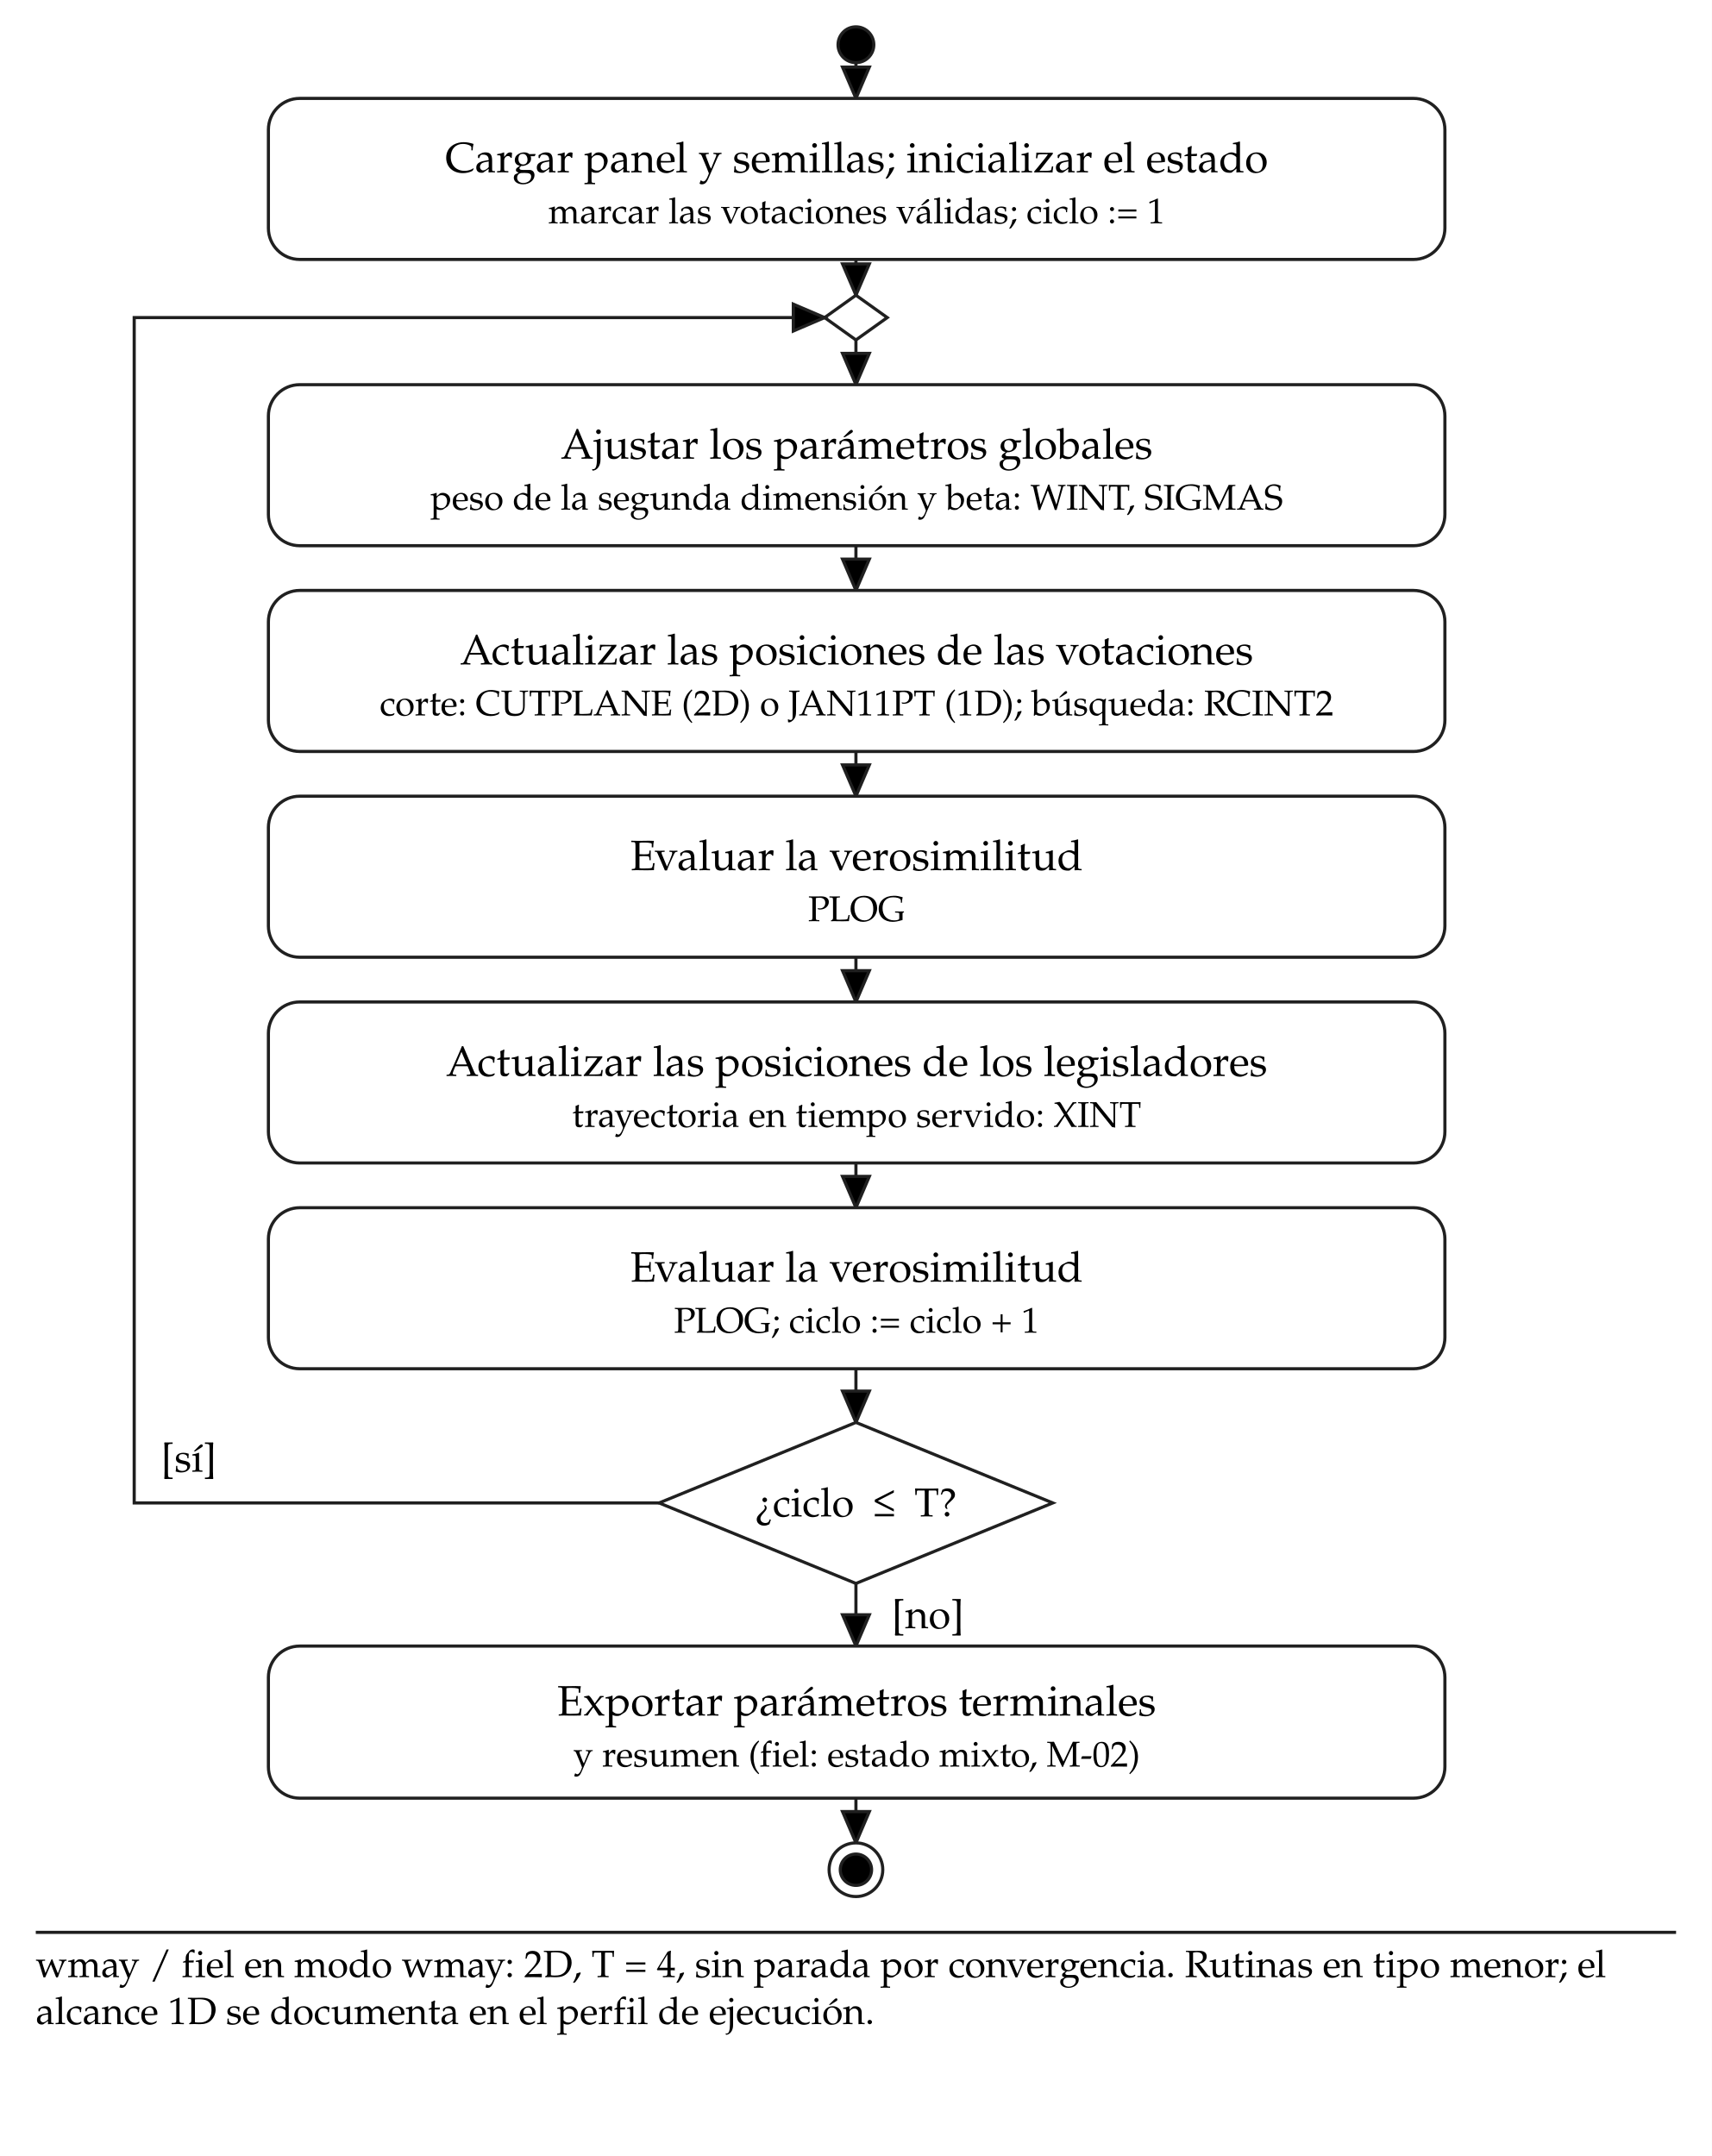
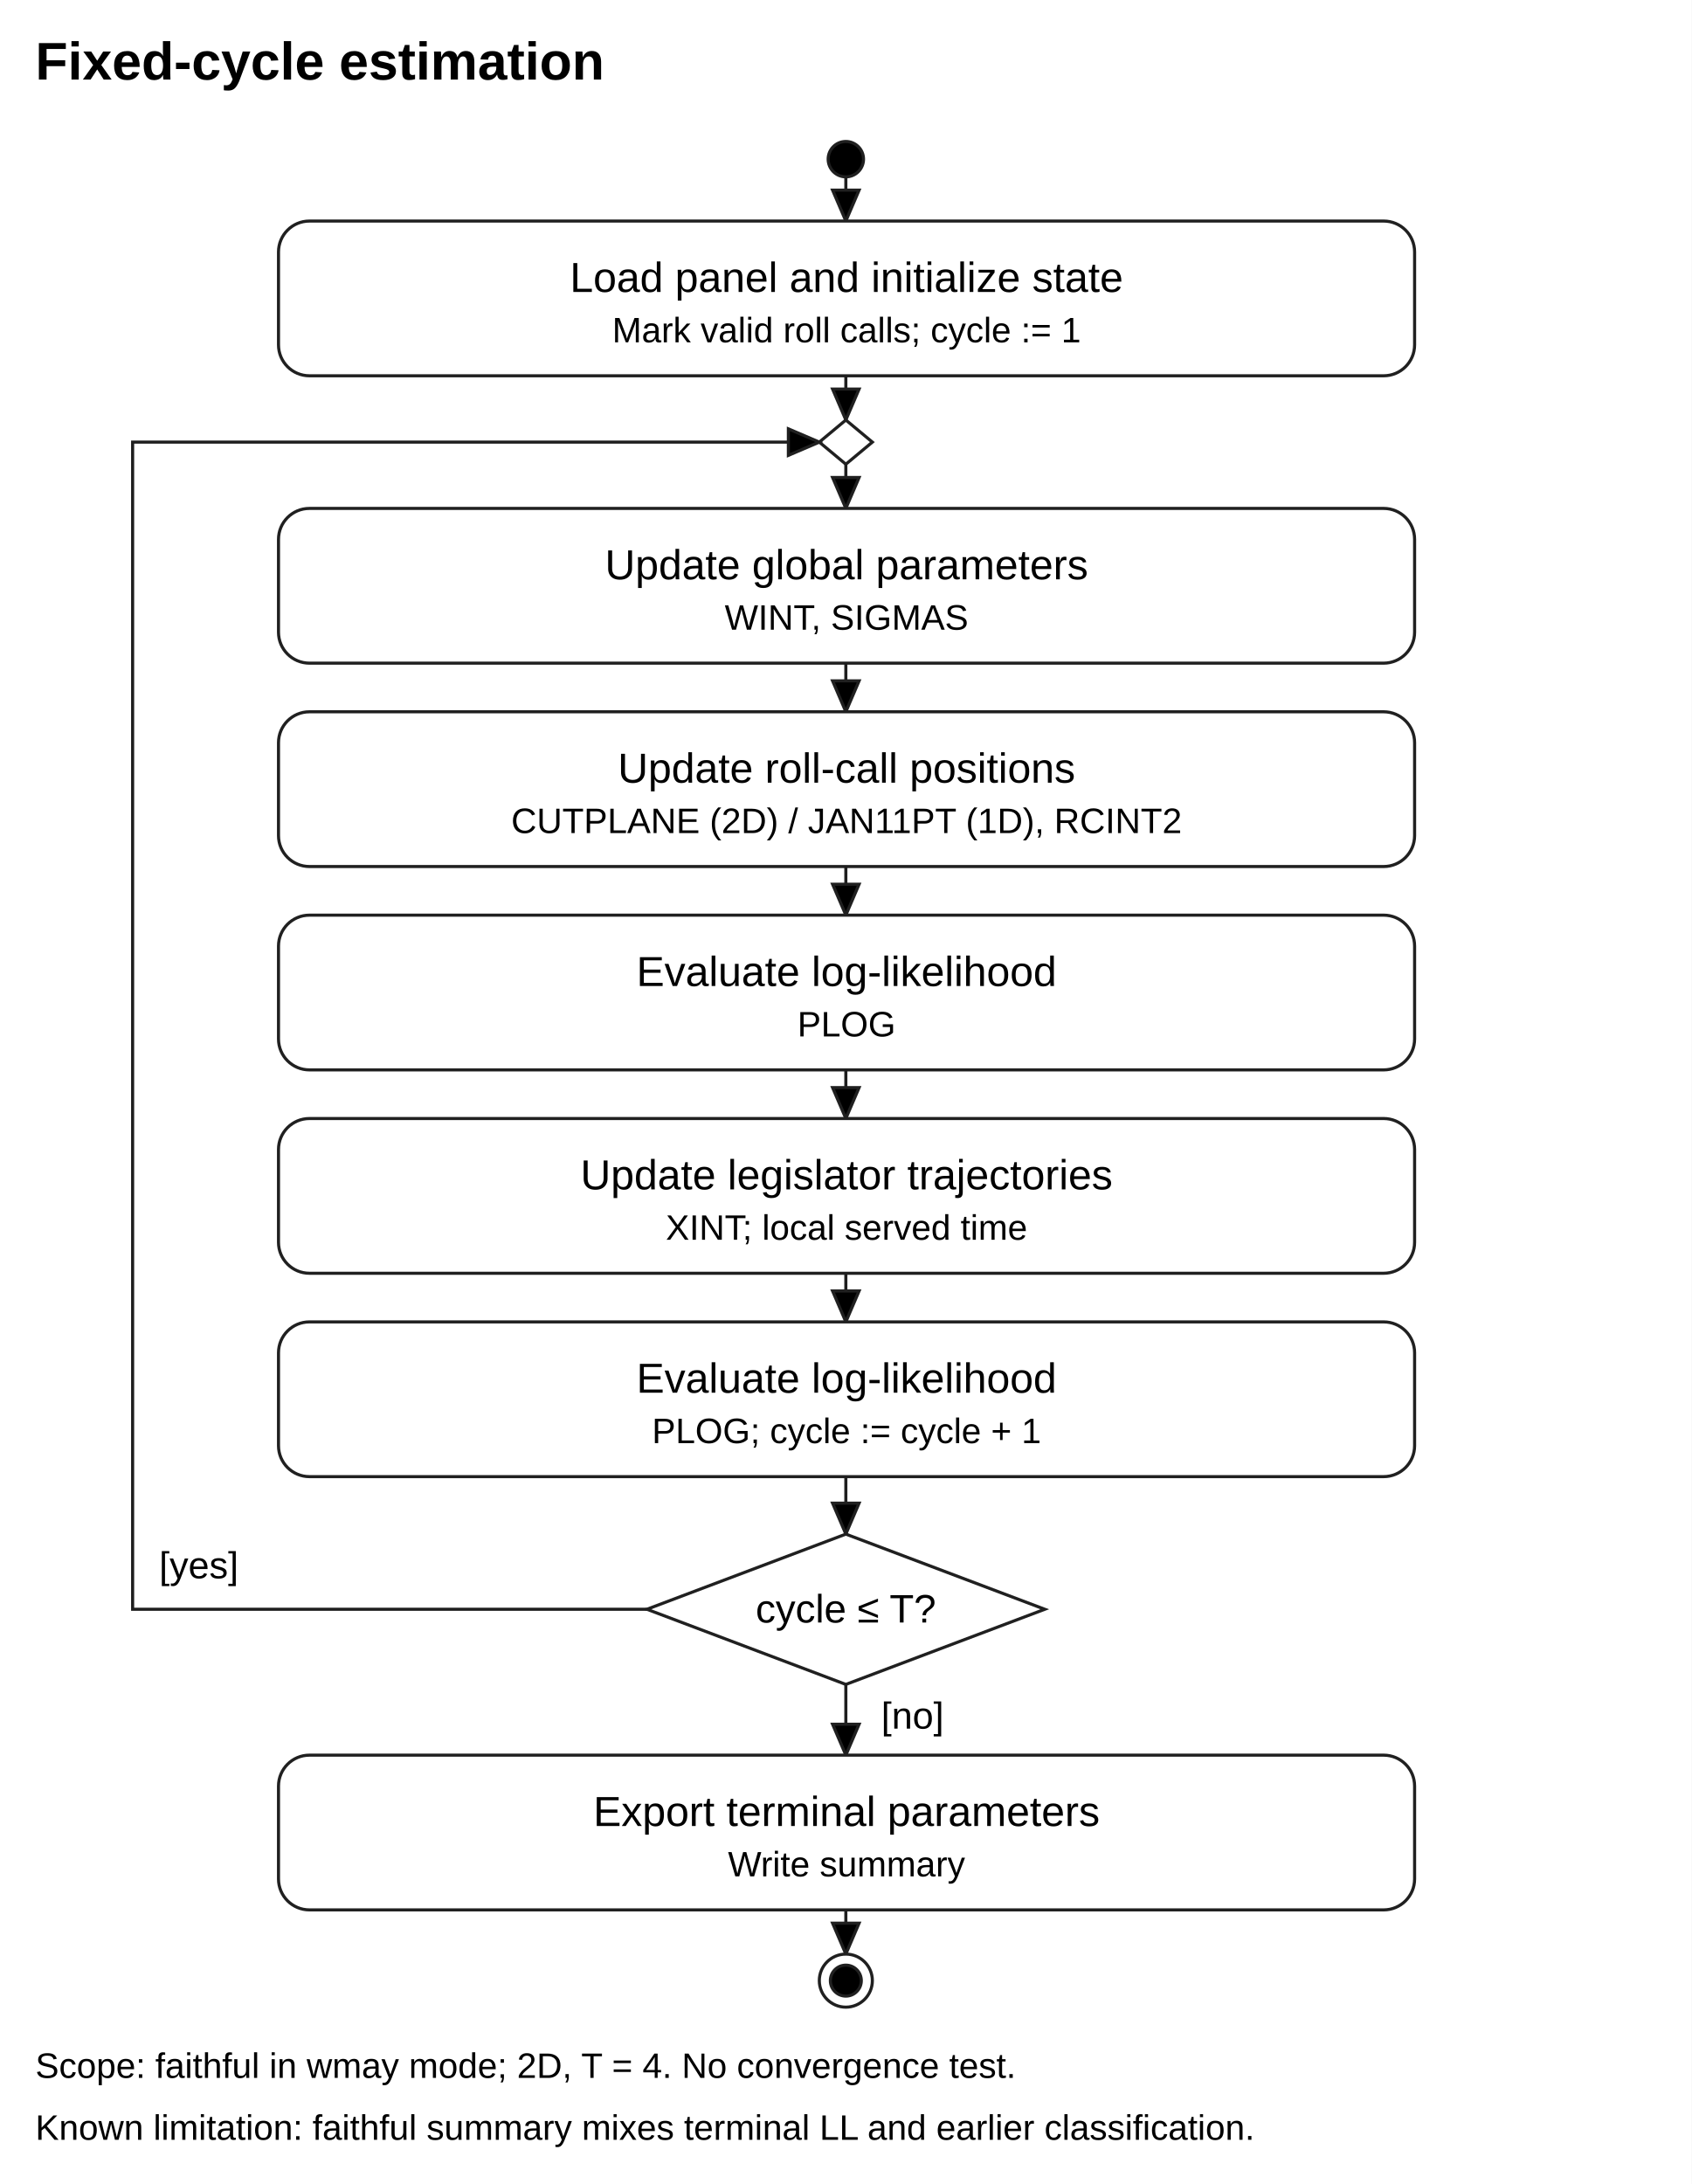
- <svg xmlns="http://www.w3.org/2000/svg" width="135mm" height="170.039mm" viewBox="0 0 382.677 482">
+ <svg xmlns="http://www.w3.org/2000/svg" width="135mm" height="174.272mm" viewBox="0 0 382.677 494">
  <rect width="100%" height="100%" fill="white" />
-   <ellipse cx="191.339" cy="10.0" rx="4.0" ry="4.0" fill="black" stroke="#202020" stroke-width=".7" />
-   <polyline points="191.339,14 191.339,22" fill="none" stroke="rgb(30,30,30)" stroke-width="0.7" />
-   <polygon points="194.339,15.0 191.339,22 188.339,15.0" fill="black" stroke="#202020" stroke-width=".7" />
-   <rect x="60" y="22" width="263" height="36" rx="7" fill="white" stroke="#202020" stroke-width=".7" />
-   <text x="191.50" y="38.52" font-family="'Palatino Linotype', Palatino, 'Book Antiqua', serif" font-size="9.5" font-weight="400" text-anchor="middle">Cargar panel y semillas; inicializar el estado</text>
-   <text x="191.50" y="49.92" font-family="'Palatino Linotype', Palatino, 'Book Antiqua', serif" font-size="8" font-weight="400" text-anchor="middle">marcar las votaciones válidas; ciclo := 1</text>
-   <polyline points="191.339,58 191.339,66" fill="none" stroke="rgb(30,30,30)" stroke-width="0.7" />
-   <polygon points="194.339,59.0 191.339,66 188.339,59.0" fill="black" stroke="#202020" stroke-width=".7" />
-   <polygon points="191.339,66 198.339,71 191.339,76 184.339,71" fill="white" stroke="#202020" stroke-width=".7" />
-   <polyline points="191.339,76 191.339,86" fill="none" stroke="rgb(30,30,30)" stroke-width="0.7" />
-   <polygon points="194.339,79.0 191.339,86 188.339,79.0" fill="black" stroke="#202020" stroke-width=".7" />
-   <rect x="60" y="86" width="263" height="36" rx="7" fill="white" stroke="#202020" stroke-width=".7" />
-   <text x="191.50" y="102.53" font-family="'Palatino Linotype', Palatino, 'Book Antiqua', serif" font-size="9.5" font-weight="400" text-anchor="middle">Ajustar los parámetros globales</text>
-   <text x="191.50" y="113.93" font-family="'Palatino Linotype', Palatino, 'Book Antiqua', serif" font-size="8" font-weight="400" text-anchor="middle">peso de la segunda dimensión y beta: WINT, SIGMAS</text>
-   <polyline points="191.339,122 191.339,132" fill="none" stroke="rgb(30,30,30)" stroke-width="0.7" />
-   <polygon points="194.339,125.0 191.339,132 188.339,125.0" fill="black" stroke="#202020" stroke-width=".7" />
-   <rect x="60" y="132" width="263" height="36" rx="7" fill="white" stroke="#202020" stroke-width=".7" />
-   <text x="191.50" y="148.53" font-family="'Palatino Linotype', Palatino, 'Book Antiqua', serif" font-size="9.5" font-weight="400" text-anchor="middle">Actualizar las posiciones de las votaciones</text>
-   <text x="191.50" y="159.93" font-family="'Palatino Linotype', Palatino, 'Book Antiqua', serif" font-size="8" font-weight="400" text-anchor="middle">corte: CUTPLANE (2D) o JAN11PT (1D); búsqueda: RCINT2</text>
-   <polyline points="191.339,168 191.339,178" fill="none" stroke="rgb(30,30,30)" stroke-width="0.7" />
-   <polygon points="194.339,171.0 191.339,178 188.339,171.0" fill="black" stroke="#202020" stroke-width=".7" />
-   <rect x="60" y="178" width="263" height="36" rx="7" fill="white" stroke="#202020" stroke-width=".7" />
-   <text x="191.50" y="194.53" font-family="'Palatino Linotype', Palatino, 'Book Antiqua', serif" font-size="9.5" font-weight="400" text-anchor="middle">Evaluar la verosimilitud</text>
-   <text x="191.50" y="205.93" font-family="'Palatino Linotype', Palatino, 'Book Antiqua', serif" font-size="8" font-weight="400" text-anchor="middle">PLOG</text>
-   <polyline points="191.339,214 191.339,224" fill="none" stroke="rgb(30,30,30)" stroke-width="0.7" />
-   <polygon points="194.339,217.0 191.339,224 188.339,217.0" fill="black" stroke="#202020" stroke-width=".7" />
-   <rect x="60" y="224" width="263" height="36" rx="7" fill="white" stroke="#202020" stroke-width=".7" />
-   <text x="191.50" y="240.53" font-family="'Palatino Linotype', Palatino, 'Book Antiqua', serif" font-size="9.5" font-weight="400" text-anchor="middle">Actualizar las posiciones de los legisladores</text>
-   <text x="191.50" y="251.93" font-family="'Palatino Linotype', Palatino, 'Book Antiqua', serif" font-size="8" font-weight="400" text-anchor="middle">trayectoria en tiempo servido: XINT</text>
-   <polyline points="191.339,260 191.339,270" fill="none" stroke="rgb(30,30,30)" stroke-width="0.7" />
-   <polygon points="194.339,263.0 191.339,270 188.339,263.0" fill="black" stroke="#202020" stroke-width=".7" />
-   <rect x="60" y="270" width="263" height="36" rx="7" fill="white" stroke="#202020" stroke-width=".7" />
-   <text x="191.50" y="286.52" font-family="'Palatino Linotype', Palatino, 'Book Antiqua', serif" font-size="9.5" font-weight="400" text-anchor="middle">Evaluar la verosimilitud</text>
-   <text x="191.50" y="297.92" font-family="'Palatino Linotype', Palatino, 'Book Antiqua', serif" font-size="8" font-weight="400" text-anchor="middle">PLOG; ciclo := ciclo + 1</text>
-   <polyline points="191.339,306 191.339,318" fill="none" stroke="rgb(30,30,30)" stroke-width="0.7" />
-   <polygon points="194.339,311.0 191.339,318 188.339,311.0" fill="black" stroke="#202020" stroke-width=".7" />
-   <polygon points="191.339,318 235.339,336 191.339,354 147.339,336" fill="white" stroke="#202020" stroke-width=".7" />
-   <text x="191.34" y="339.00" font-family="'Palatino Linotype', Palatino, 'Book Antiqua', serif" font-size="9" font-weight="400" text-anchor="middle">¿ciclo ≤ T?</text>
-   <polyline points="147.339,336 30,336 30,71 184.339,71" fill="none" stroke="rgb(30,30,30)" stroke-width="0.7" />
-   <polygon points="177.339,68.0 184.339,71 177.339,74.0" fill="black" stroke="#202020" stroke-width=".7" />
-   <text x="36.00" y="329.00" font-family="'Palatino Linotype', Palatino, 'Book Antiqua', serif" font-size="9" font-weight="400" text-anchor="start">[sí]</text>
-   <polyline points="191.339,354 191.339,368" fill="none" stroke="rgb(30,30,30)" stroke-width="0.7" />
-   <polygon points="194.339,361.0 191.339,368 188.339,361.0" fill="black" stroke="#202020" stroke-width=".7" />
-   <text x="199.34" y="364.00" font-family="'Palatino Linotype', Palatino, 'Book Antiqua', serif" font-size="9" font-weight="400" text-anchor="start">[no]</text>
-   <rect x="60" y="368" width="263" height="34" rx="7" fill="white" stroke="#202020" stroke-width=".7" />
-   <text x="191.50" y="383.52" font-family="'Palatino Linotype', Palatino, 'Book Antiqua', serif" font-size="9.5" font-weight="400" text-anchor="middle">Exportar parámetros terminales</text>
-   <text x="191.50" y="394.92" font-family="'Palatino Linotype', Palatino, 'Book Antiqua', serif" font-size="8" font-weight="400" text-anchor="middle">y resumen (fiel: estado mixto, M-02)</text>
-   <polyline points="191.339,402 191.339,412" fill="none" stroke="rgb(30,30,30)" stroke-width="0.7" />
-   <polygon points="194.339,405.0 191.339,412 188.339,405.0" fill="black" stroke="#202020" stroke-width=".7" />
-   <ellipse cx="191.339" cy="418.0" rx="6.0" ry="6.0" fill="white" stroke="#202020" stroke-width=".7" />
-   <ellipse cx="191.339" cy="418.0" rx="3.5" ry="3.5" fill="black" stroke="#202020" stroke-width=".7" />
-   <polyline points="8,432 374.677,432" fill="none" stroke="rgb(30,30,30)" stroke-width="0.7" />
-   <text x="8.00" y="442.00" font-family="'Palatino Linotype', Palatino, 'Book Antiqua', serif" font-size="8.5" font-weight="400" text-anchor="start">wmay / fiel en modo wmay: 2D, T = 4, sin parada por convergencia. Rutinas en tipo menor; el</text>
-   <text x="8.00" y="452.50" font-family="'Palatino Linotype', Palatino, 'Book Antiqua', serif" font-size="8.5" font-weight="400" text-anchor="start">alcance 1D se documenta en el perfil de ejecución.</text>
+   <text x="8.00" y="18.00" font-family="'Segoe UI', Arial, sans-serif" font-size="12" font-weight="700" text-anchor="start">Fixed-cycle estimation</text>
+   <ellipse cx="191.339" cy="36.0" rx="4.0" ry="4.0" fill="black" stroke="#202020" stroke-width=".7" />
+   <polyline points="191.339,40 191.339,50" fill="none" stroke="rgb(30,30,30)" stroke-width="0.7" />
+   <polygon points="194.339,43.0 191.339,50 188.339,43.0" fill="black" stroke="#202020" stroke-width=".7" />
+   <rect x="63" y="50" width="257" height="35" rx="7" fill="white" stroke="#202020" stroke-width=".7" />
+   <text x="191.50" y="66.03" font-family="'Segoe UI', Arial, sans-serif" font-size="9.5" font-weight="400" text-anchor="middle">Load panel and initialize state</text>
+   <text x="191.50" y="77.43" font-family="'Segoe UI', Arial, sans-serif" font-size="8" font-weight="400" text-anchor="middle">Mark valid roll calls; cycle := 1</text>
+   <polyline points="191.339,85 191.339,95" fill="none" stroke="rgb(30,30,30)" stroke-width="0.7" />
+   <polygon points="194.339,88.0 191.339,95 188.339,88.0" fill="black" stroke="#202020" stroke-width=".7" />
+   <polygon points="191.339,95 197.339,100 191.339,105 185.339,100" fill="white" stroke="#202020" stroke-width=".7" />
+   <polyline points="191.339,105 191.339,115" fill="none" stroke="rgb(30,30,30)" stroke-width="0.7" />
+   <polygon points="194.339,108.0 191.339,115 188.339,108.0" fill="black" stroke="#202020" stroke-width=".7" />
+   <rect x="63" y="115" width="257" height="35" rx="7" fill="white" stroke="#202020" stroke-width=".7" />
+   <text x="191.50" y="131.03" font-family="'Segoe UI', Arial, sans-serif" font-size="9.5" font-weight="400" text-anchor="middle">Update global parameters</text>
+   <text x="191.50" y="142.43" font-family="'Segoe UI', Arial, sans-serif" font-size="8" font-weight="400" text-anchor="middle">WINT, SIGMAS</text>
+   <polyline points="191.339,150 191.339,161" fill="none" stroke="rgb(30,30,30)" stroke-width="0.7" />
+   <polygon points="194.339,154.0 191.339,161 188.339,154.0" fill="black" stroke="#202020" stroke-width=".7" />
+   <rect x="63" y="161" width="257" height="35" rx="7" fill="white" stroke="#202020" stroke-width=".7" />
+   <text x="191.50" y="177.03" font-family="'Segoe UI', Arial, sans-serif" font-size="9.5" font-weight="400" text-anchor="middle">Update roll-call positions</text>
+   <text x="191.50" y="188.43" font-family="'Segoe UI', Arial, sans-serif" font-size="8" font-weight="400" text-anchor="middle">CUTPLANE (2D) / JAN11PT (1D), RCINT2</text>
+   <polyline points="191.339,196 191.339,207" fill="none" stroke="rgb(30,30,30)" stroke-width="0.7" />
+   <polygon points="194.339,200.0 191.339,207 188.339,200.0" fill="black" stroke="#202020" stroke-width=".7" />
+   <rect x="63" y="207" width="257" height="35" rx="7" fill="white" stroke="#202020" stroke-width=".7" />
+   <text x="191.50" y="223.03" font-family="'Segoe UI', Arial, sans-serif" font-size="9.5" font-weight="400" text-anchor="middle">Evaluate log-likelihood</text>
+   <text x="191.50" y="234.43" font-family="'Segoe UI', Arial, sans-serif" font-size="8" font-weight="400" text-anchor="middle">PLOG</text>
+   <polyline points="191.339,242 191.339,253" fill="none" stroke="rgb(30,30,30)" stroke-width="0.7" />
+   <polygon points="194.339,246.0 191.339,253 188.339,246.0" fill="black" stroke="#202020" stroke-width=".7" />
+   <rect x="63" y="253" width="257" height="35" rx="7" fill="white" stroke="#202020" stroke-width=".7" />
+   <text x="191.50" y="269.02" font-family="'Segoe UI', Arial, sans-serif" font-size="9.5" font-weight="400" text-anchor="middle">Update legislator trajectories</text>
+   <text x="191.50" y="280.42" font-family="'Segoe UI', Arial, sans-serif" font-size="8" font-weight="400" text-anchor="middle">XINT; local served time</text>
+   <polyline points="191.339,288 191.339,299" fill="none" stroke="rgb(30,30,30)" stroke-width="0.7" />
+   <polygon points="194.339,292.0 191.339,299 188.339,292.0" fill="black" stroke="#202020" stroke-width=".7" />
+   <rect x="63" y="299" width="257" height="35" rx="7" fill="white" stroke="#202020" stroke-width=".7" />
+   <text x="191.50" y="315.02" font-family="'Segoe UI', Arial, sans-serif" font-size="9.5" font-weight="400" text-anchor="middle">Evaluate log-likelihood</text>
+   <text x="191.50" y="326.42" font-family="'Segoe UI', Arial, sans-serif" font-size="8" font-weight="400" text-anchor="middle">PLOG; cycle := cycle + 1</text>
+   <polyline points="191.339,334 191.339,347" fill="none" stroke="rgb(30,30,30)" stroke-width="0.7" />
+   <polygon points="194.339,340.0 191.339,347 188.339,340.0" fill="black" stroke="#202020" stroke-width=".7" />
+   <polygon points="191.339,347 236.339,364 191.339,381 146.339,364" fill="white" stroke="#202020" stroke-width=".7" />
+   <text x="191.34" y="367.00" font-family="'Segoe UI', Arial, sans-serif" font-size="9" font-weight="400" text-anchor="middle">cycle ≤ T?</text>
+   <polyline points="146.339,364 30,364 30,100 185.339,100" fill="none" stroke="rgb(30,30,30)" stroke-width="0.7" />
+   <polygon points="178.339,97.0 185.339,100 178.339,103.0" fill="black" stroke="#202020" stroke-width=".7" />
+   <text x="36.00" y="357.00" font-family="'Segoe UI', Arial, sans-serif" font-size="8.5" font-weight="400" text-anchor="start">[yes]</text>
+   <polyline points="191.339,381 191.339,397" fill="none" stroke="rgb(30,30,30)" stroke-width="0.7" />
+   <polygon points="194.339,390.0 191.339,397 188.339,390.0" fill="black" stroke="#202020" stroke-width=".7" />
+   <text x="199.34" y="391.00" font-family="'Segoe UI', Arial, sans-serif" font-size="8.5" font-weight="400" text-anchor="start">[no]</text>
+   <rect x="63" y="397" width="257" height="35" rx="7" fill="white" stroke="#202020" stroke-width=".7" />
+   <text x="191.50" y="413.02" font-family="'Segoe UI', Arial, sans-serif" font-size="9.5" font-weight="400" text-anchor="middle">Export terminal parameters</text>
+   <text x="191.50" y="424.42" font-family="'Segoe UI', Arial, sans-serif" font-size="8" font-weight="400" text-anchor="middle">Write summary</text>
+   <polyline points="191.339,432 191.339,442" fill="none" stroke="rgb(30,30,30)" stroke-width="0.7" />
+   <polygon points="194.339,435.0 191.339,442 188.339,435.0" fill="black" stroke="#202020" stroke-width=".7" />
+   <ellipse cx="191.339" cy="448.0" rx="6.0" ry="6.0" fill="white" stroke="#202020" stroke-width=".7" />
+   <ellipse cx="191.339" cy="448.0" rx="3.5" ry="3.5" fill="black" stroke="#202020" stroke-width=".7" />
+   <text x="8.00" y="470.00" font-family="'Segoe UI', Arial, sans-serif" font-size="8" font-weight="400" text-anchor="start">Scope: faithful in wmay mode; 2D, T = 4. No convergence test.</text>
+   <text x="8.00" y="484.00" font-family="'Segoe UI', Arial, sans-serif" font-size="8" font-weight="400" text-anchor="start">Known limitation: faithful summary mixes terminal LL and earlier classification.</text>
</svg>
